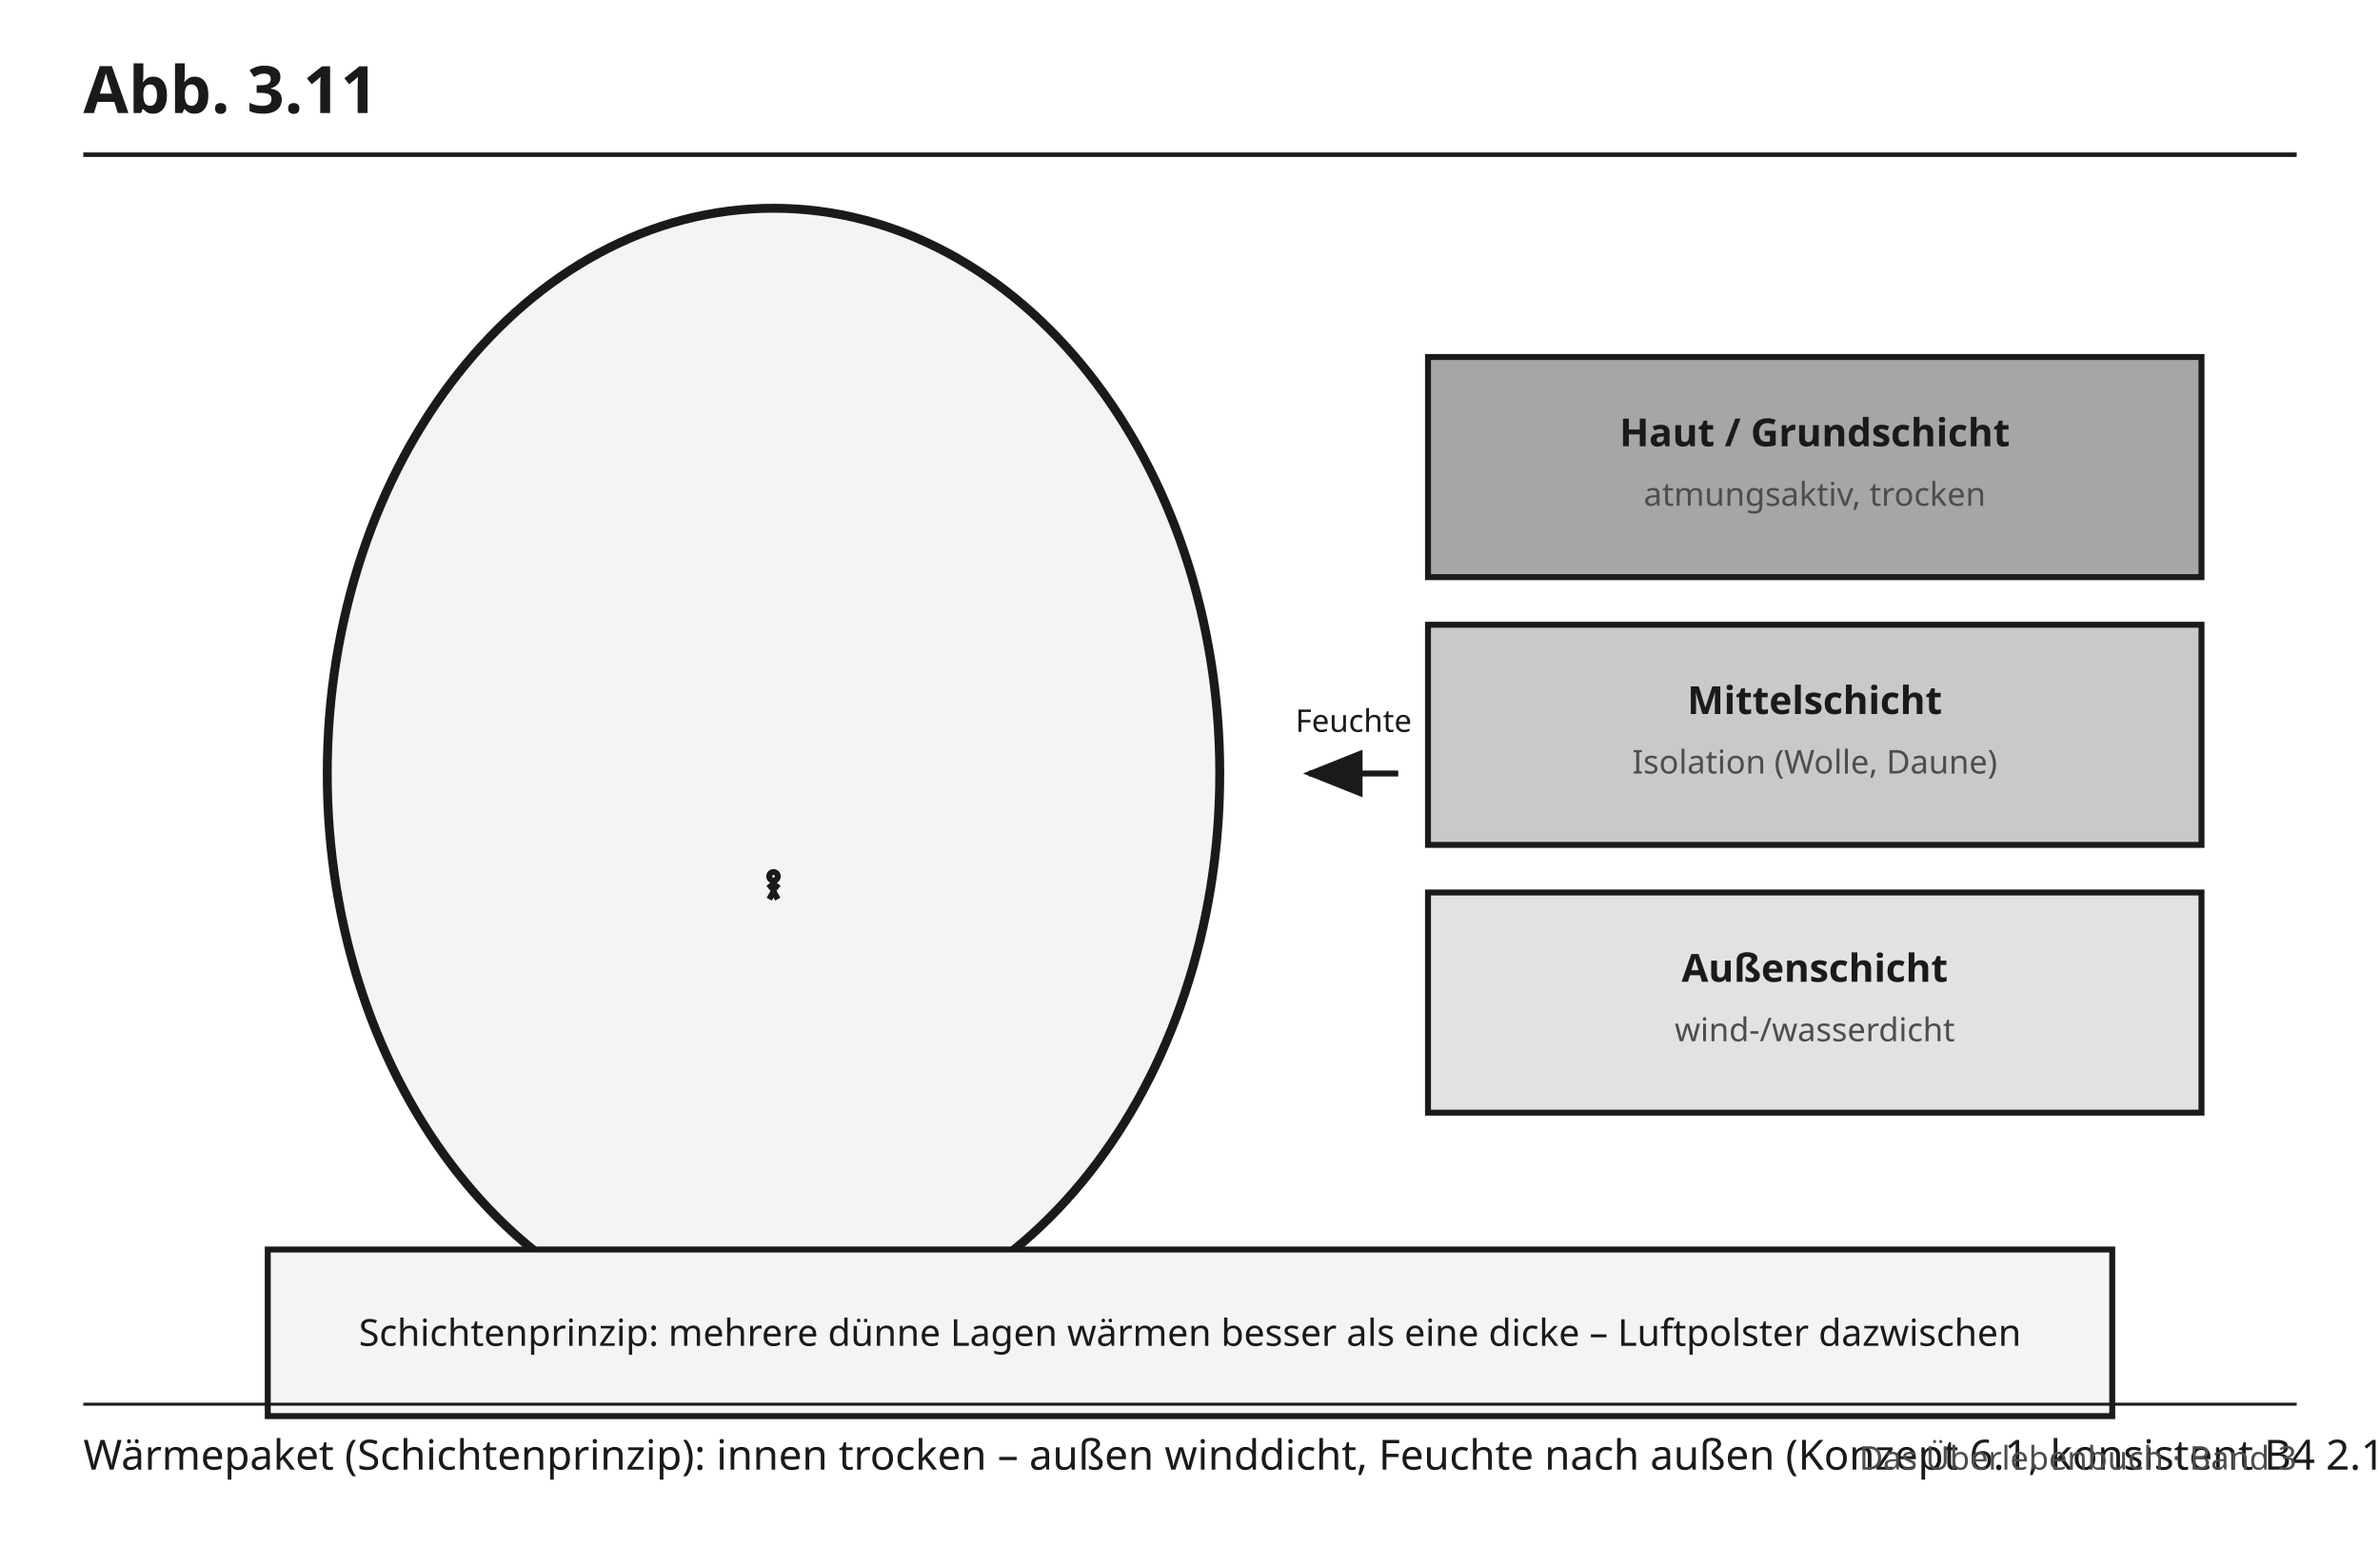
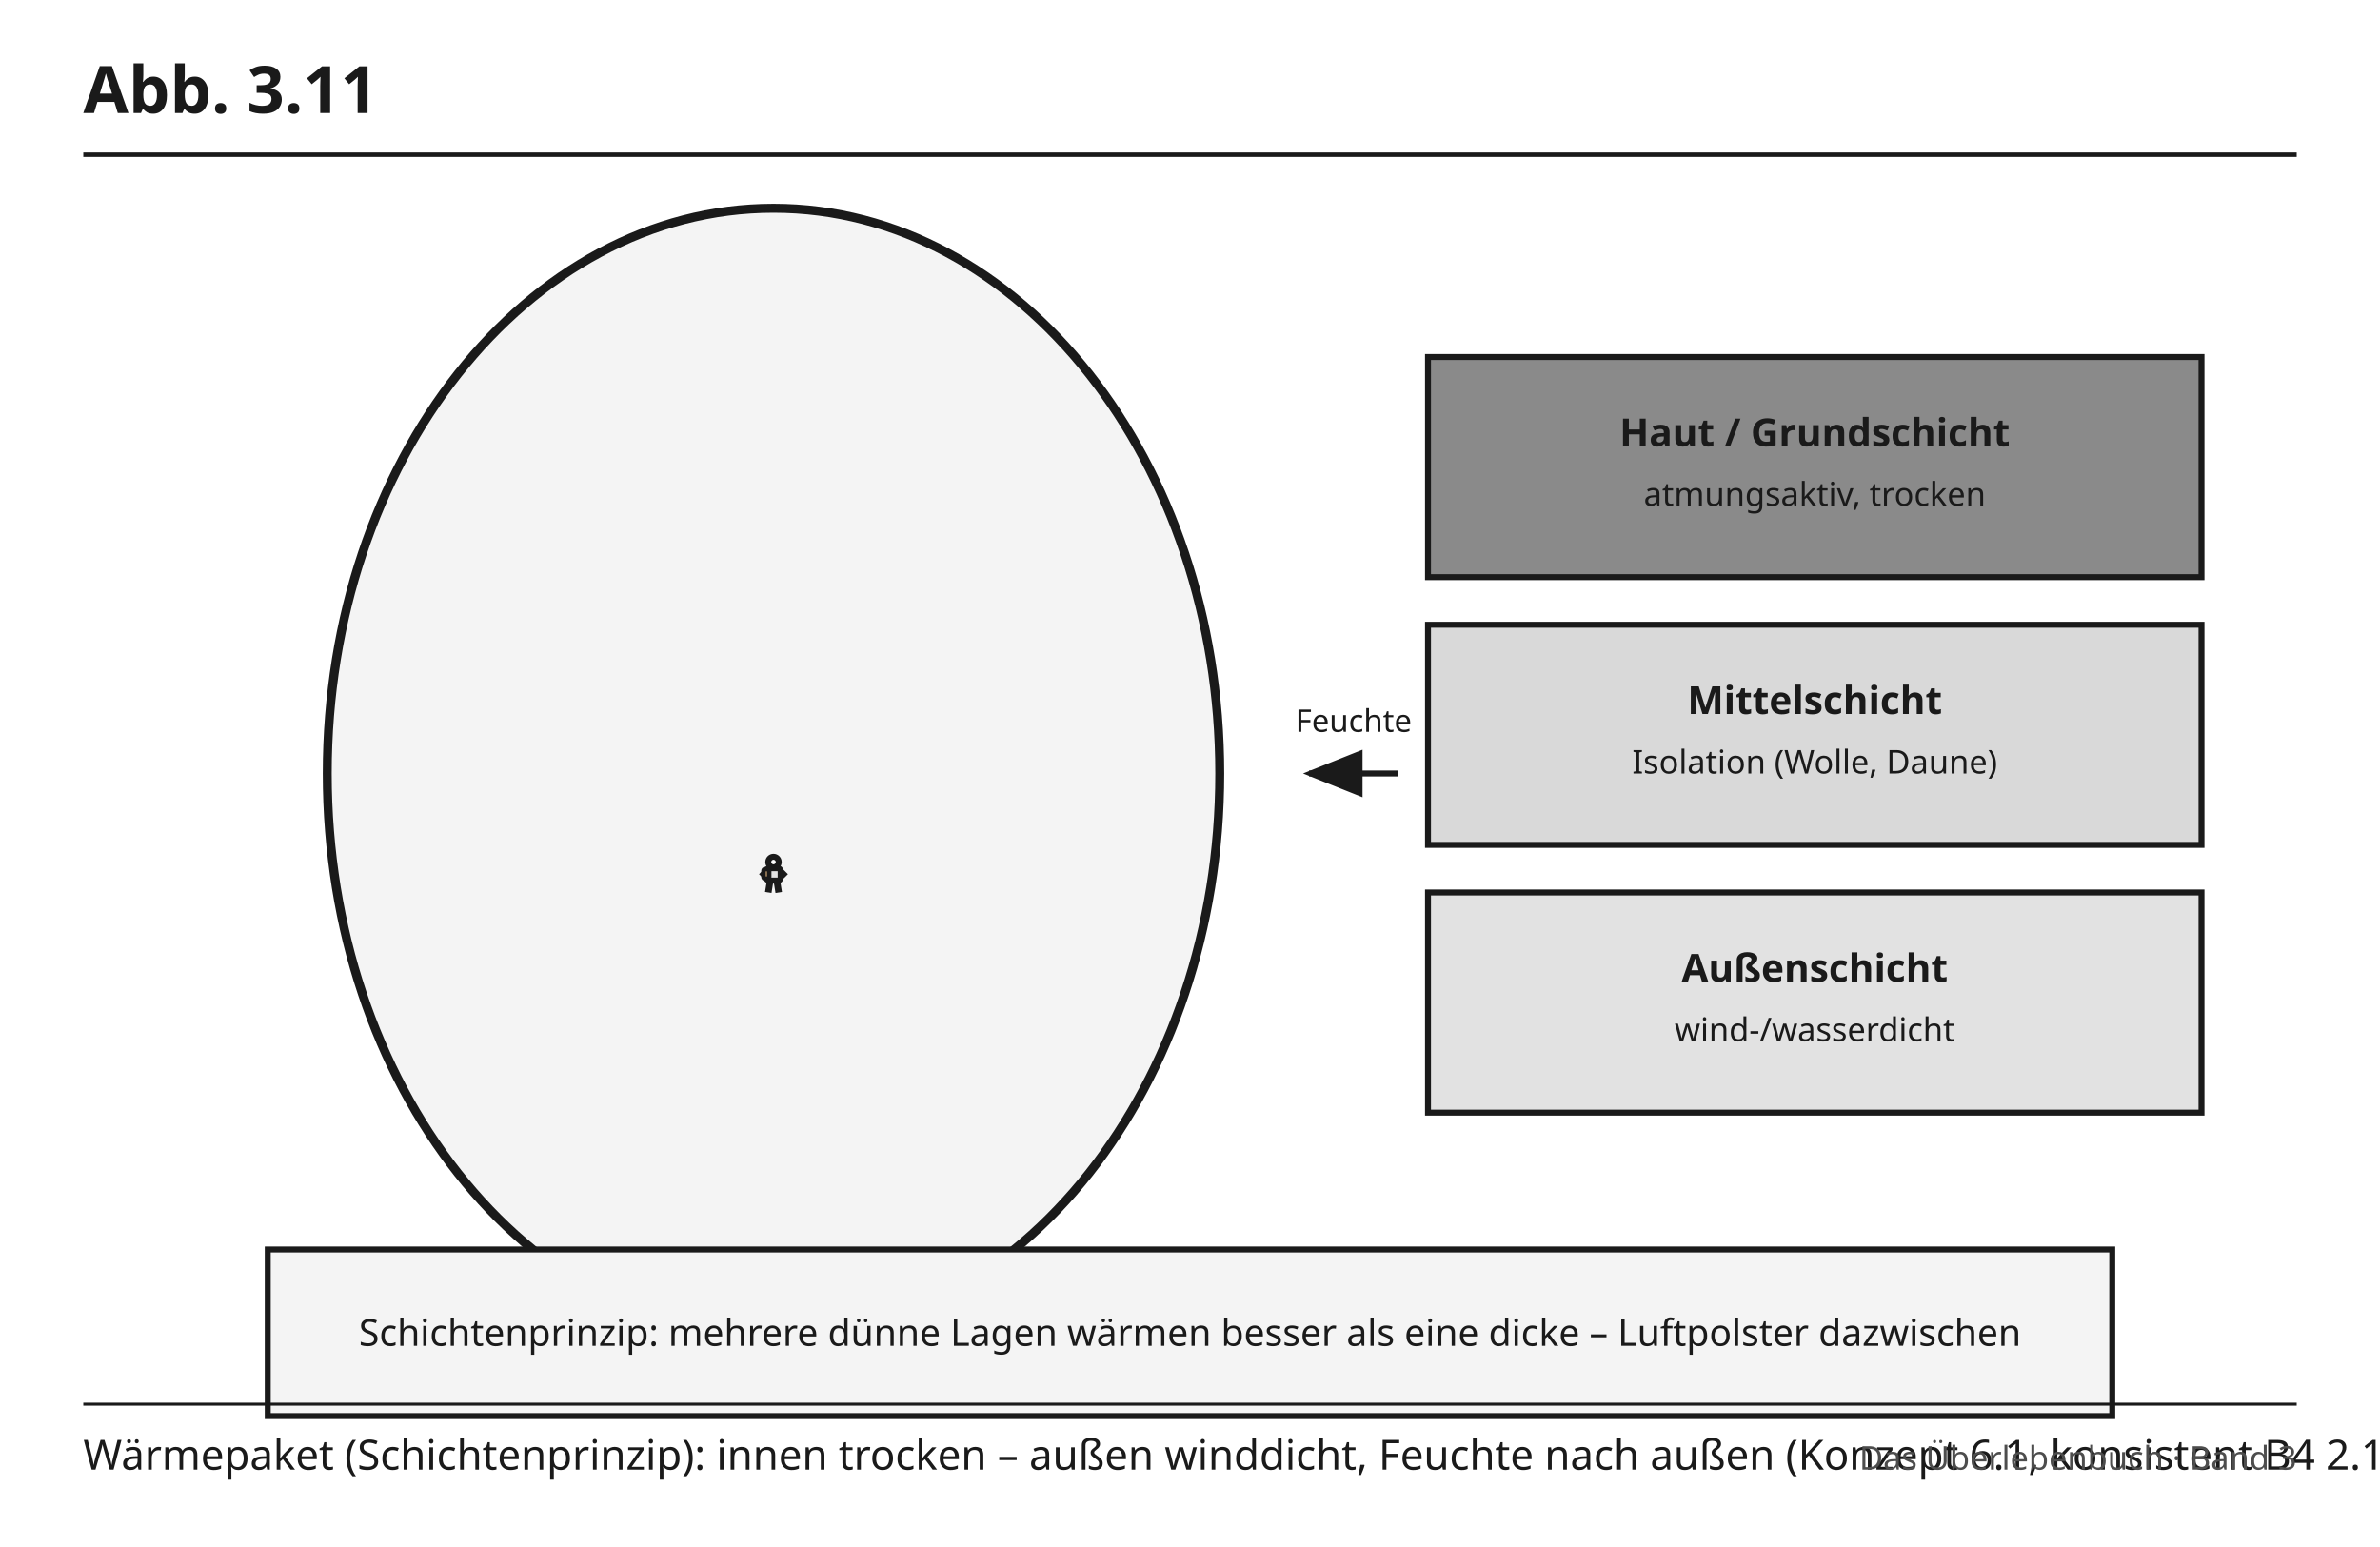
<svg xmlns="http://www.w3.org/2000/svg" viewBox="0 0 800 520" role="img" aria-label="Abb. 3.11 – Wärmepaket (Schichtenprinzip): innen trocken – außen winddicht, Feuchte nach außen (Konzept 6.1, konsistent B4 2.1).">
  <defs>
    <marker id="ah" markerWidth="10" markerHeight="8" refX="9" refY="4" orient="auto">
      <path d="M0 0 L10 4 L0 8 z" fill="#1a1a1a" />
    </marker>
    <marker id="ahs" markerWidth="10" markerHeight="8" refX="1" refY="4" orient="auto">
      <path d="M10 0 L0 4 L10 8 z" fill="#1a1a1a" />
    </marker>
    <pattern id="hatch" width="8" height="8" patternTransform="rotate(45)" patternUnits="userSpaceOnUse">
-       <line x1="0" y1="0" x2="0" y2="8" stroke="#8c8c8c" stroke-width="1.6" />
+       <line x1="0" y1="0" x2="0" y2="8" stroke="#6e6e6e" stroke-width="1.6" />
    </pattern>
    <pattern id="cross" width="8" height="8" patternUnits="userSpaceOnUse">
-       <path d="M0 0 L8 8 M8 0 L0 8" stroke="#bfbfbf" stroke-width="1" />
+       <path d="M0 0 L8 8 M8 0 L0 8" stroke="#8a8a8a" stroke-width="1" />
    </pattern>
    <pattern id="dots" width="7" height="7" patternUnits="userSpaceOnUse">
-       <circle cx="2" cy="2" r="1.4" fill="#8c8c8c" />
+       <circle cx="2" cy="2" r="1.4" fill="#6e6e6e" />
+     </pattern>
+     <pattern id="wtr" width="24" height="12" patternUnits="userSpaceOnUse">
+       <rect width="24" height="12" fill="#a8cbe4" />
+       <path d="M0 8 q 6 -5 12 0 t 12 0" fill="none" stroke="#3f6f96" stroke-width="1.4" />
    </pattern>
  </defs>
  <rect x="0" y="0" width="800" height="520" fill="#ffffff" />
  <text x="28" y="38" font-family="sans-serif" font-size="22" text-anchor="start" font-weight="bold" fill="#1a1a1a">Abb. 3.11</text>
  <line x1="28" y1="52" x2="772" y2="52" stroke="#1a1a1a" stroke-width="1.5" />
  <ellipse cx="260" cy="260" rx="150" ry="190" fill="#f4f4f4" stroke="#1a1a1a" stroke-width="3" />
-   <circle cx="260" cy="294.56" r="1.44" fill="#ffffff" stroke="#1a1a1a" stroke-width="2" />
-   <line x1="260" y1="296" x2="260" y2="299.68" stroke="#1a1a1a" stroke-width="2" />
-   <line x1="260" y1="297.12" x2="258.24" y2="298.56" stroke="#1a1a1a" stroke-width="2" />
-   <line x1="260" y1="297.12" x2="261.76" y2="298.56" stroke="#1a1a1a" stroke-width="2" />
-   <line x1="260" y1="299.68" x2="258.56" y2="302.24" stroke="#1a1a1a" stroke-width="2" />
-   <line x1="260" y1="299.68" x2="261.44" y2="302.24" stroke="#1a1a1a" stroke-width="2" />
+   <circle cx="260" cy="289.76" r="1.76" fill="#ffffff" stroke="#1a1a1a" stroke-width="2" />
+   <line x1="260" y1="291.52" x2="260" y2="295.04" stroke="#1a1a1a" stroke-width="2" />
+   <rect x="257.6" y="291.84" width="4.8" height="4.16" fill="#e2e2e2" stroke="#1a1a1a" stroke-width="2" rx="0.96" />
+   <line x1="257.76" y1="292.64" x2="255.84" y2="294.56" stroke="#1a1a1a" stroke-width="2" />
+   <line x1="262.24" y1="292.64" x2="264.16" y2="294.56" stroke="#1a1a1a" stroke-width="2" />
+   <line x1="258.88" y1="296" x2="258.24" y2="300" stroke="#1a1a1a" stroke-width="2.2" />
+   <line x1="261.12" y1="296" x2="261.76" y2="300" stroke="#1a1a1a" stroke-width="2.2" />
+   <rect x="256.64" y="292.16" width="1.92" height="3.2" fill="#c19a6b" stroke="#1a1a1a" stroke-width="1.5" rx="0.48" />
  <ellipse cx="260" cy="260" rx="150" ry="190" fill="none" stroke="none" />
-   <rect x="480" y="120" width="260" height="74" fill="#a6a6a6" stroke="#1a1a1a" stroke-width="2" />
+   <rect x="480" y="120" width="260" height="74" fill="#8a8a8a" stroke="#1a1a1a" stroke-width="2" />
  <text x="610" y="150" font-family="sans-serif" font-size="13" text-anchor="middle" font-weight="bold" fill="#1a1a1a">Haut / Grundschicht</text>
-   <text x="610" y="170" font-family="sans-serif" font-size="11" text-anchor="middle" font-weight="normal" fill="#4d4d4d">atmungsaktiv, trocken</text>
+   <text x="610" y="170" font-family="sans-serif" font-size="11" text-anchor="middle" font-weight="normal" fill="#1a1a1a">atmungsaktiv, trocken</text>
  <ellipse cx="260" cy="260" rx="150" ry="190" fill="none" stroke="none" />
-   <rect x="480" y="210" width="260" height="74" fill="#c9c9c9" stroke="#1a1a1a" stroke-width="2" />
+   <rect x="480" y="210" width="260" height="74" fill="#d9d9d9" stroke="#1a1a1a" stroke-width="2" />
  <text x="610" y="240" font-family="sans-serif" font-size="13" text-anchor="middle" font-weight="bold" fill="#1a1a1a">Mittelschicht</text>
-   <text x="610" y="260" font-family="sans-serif" font-size="11" text-anchor="middle" font-weight="normal" fill="#4d4d4d">Isolation (Wolle, Daune)</text>
+   <text x="610" y="260" font-family="sans-serif" font-size="11" text-anchor="middle" font-weight="normal" fill="#1a1a1a">Isolation (Wolle, Daune)</text>
  <ellipse cx="260" cy="260" rx="150" ry="190" fill="none" stroke="none" />
  <rect x="480" y="300" width="260" height="74" fill="#e2e2e2" stroke="#1a1a1a" stroke-width="2" />
  <text x="610" y="330" font-family="sans-serif" font-size="13" text-anchor="middle" font-weight="bold" fill="#1a1a1a">Außenschicht</text>
-   <text x="610" y="350" font-family="sans-serif" font-size="11" text-anchor="middle" font-weight="normal" fill="#4d4d4d">wind-/wasserdicht</text>
+   <text x="610" y="350" font-family="sans-serif" font-size="11" text-anchor="middle" font-weight="normal" fill="#1a1a1a">wind-/wasserdicht</text>
  <line x1="470" y1="260" x2="440" y2="260" stroke="#1a1a1a" stroke-width="2" marker-end="url(#ah)" />
  <text x="455" y="246" font-family="sans-serif" font-size="10.5" text-anchor="middle" font-weight="normal" fill="#1a1a1a">Feuchte</text>
  <rect x="90" y="420" width="620" height="56" fill="#f4f4f4" stroke="#1a1a1a" stroke-width="2" />
  <text x="400" y="452.375" font-family="sans-serif" font-size="12.5" text-anchor="middle" font-weight="normal" fill="#1a1a1a">Schichtenprinzip: mehrere dünne Lagen wärmen besser als eine dicke – Luftpolster dazwischen</text>
  <line x1="28" y1="472" x2="772" y2="472" stroke="#1a1a1a" stroke-width="1" />
  <text x="28" y="494" font-family="sans-serif" font-size="14" text-anchor="start" font-weight="normal" fill="#1a1a1a">Wärmepaket (Schichtenprinzip): innen trocken – außen winddicht, Feuchte nach außen (Konzept 6.1, konsistent B4 2.1).</text>
  <text x="772" y="494" font-family="sans-serif" font-size="11" text-anchor="end" font-weight="normal" fill="#4d4d4d">Das Überlebenbuch · Band 3</text>
</svg>
